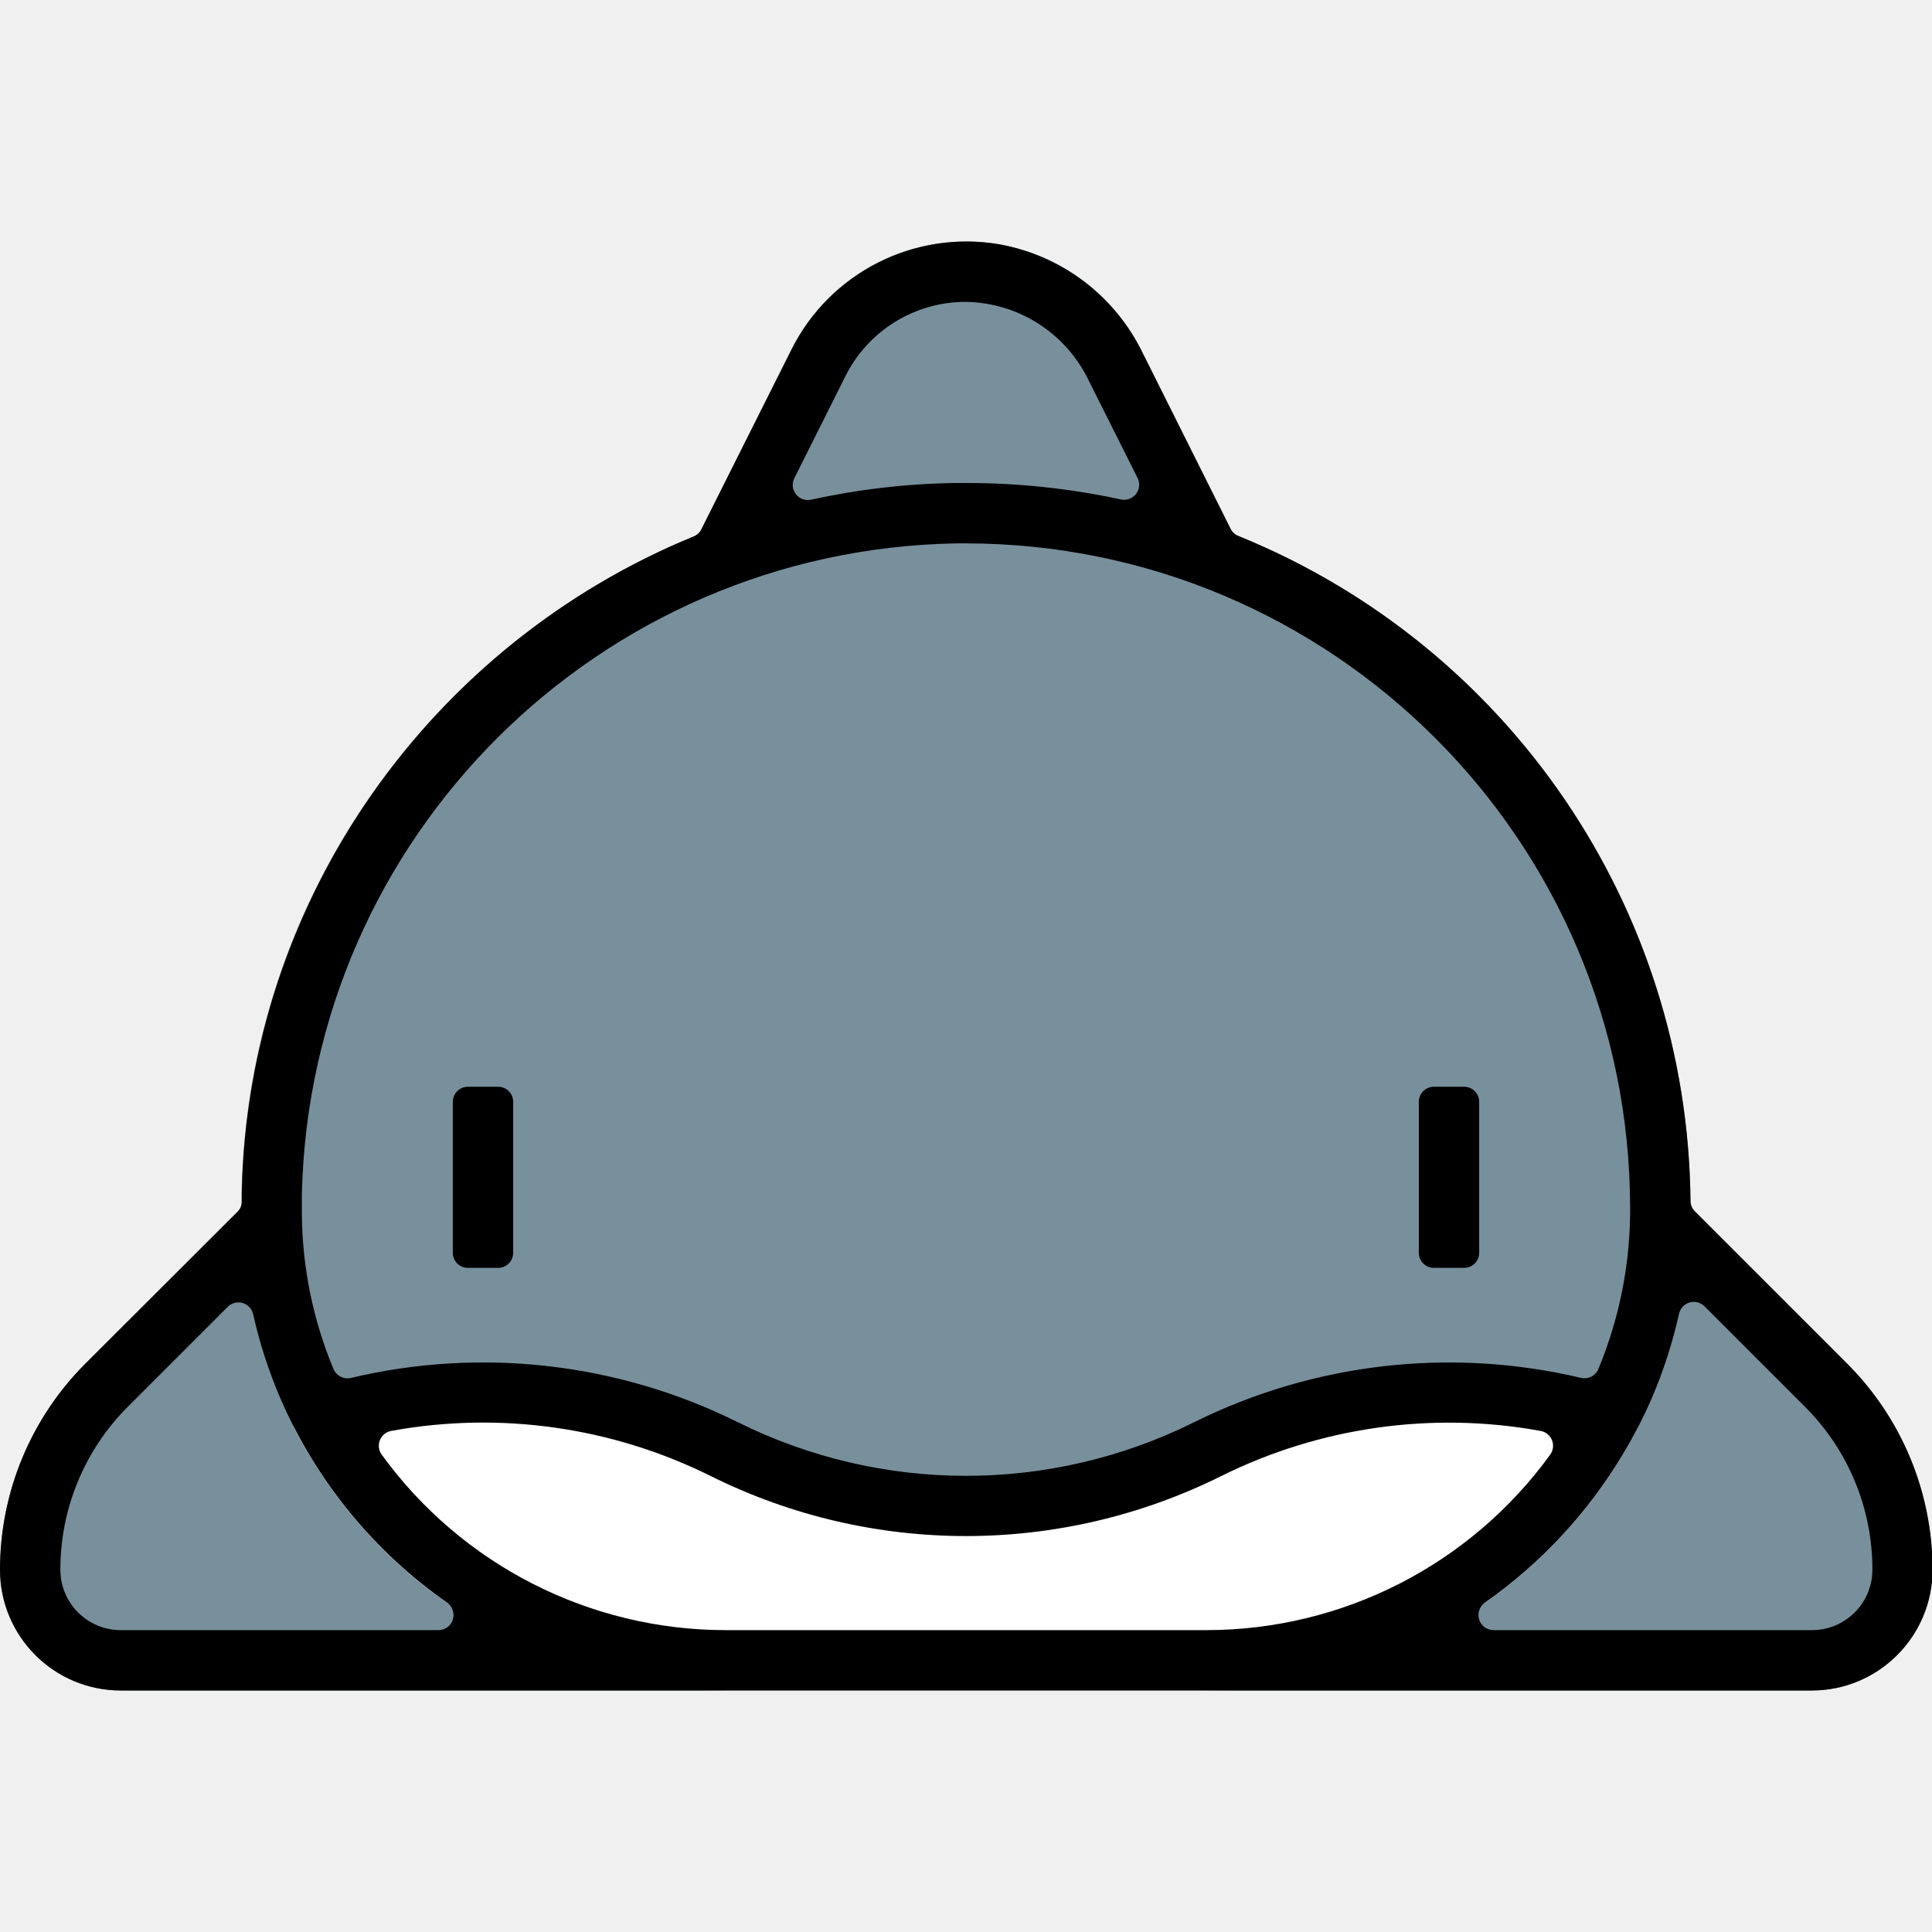
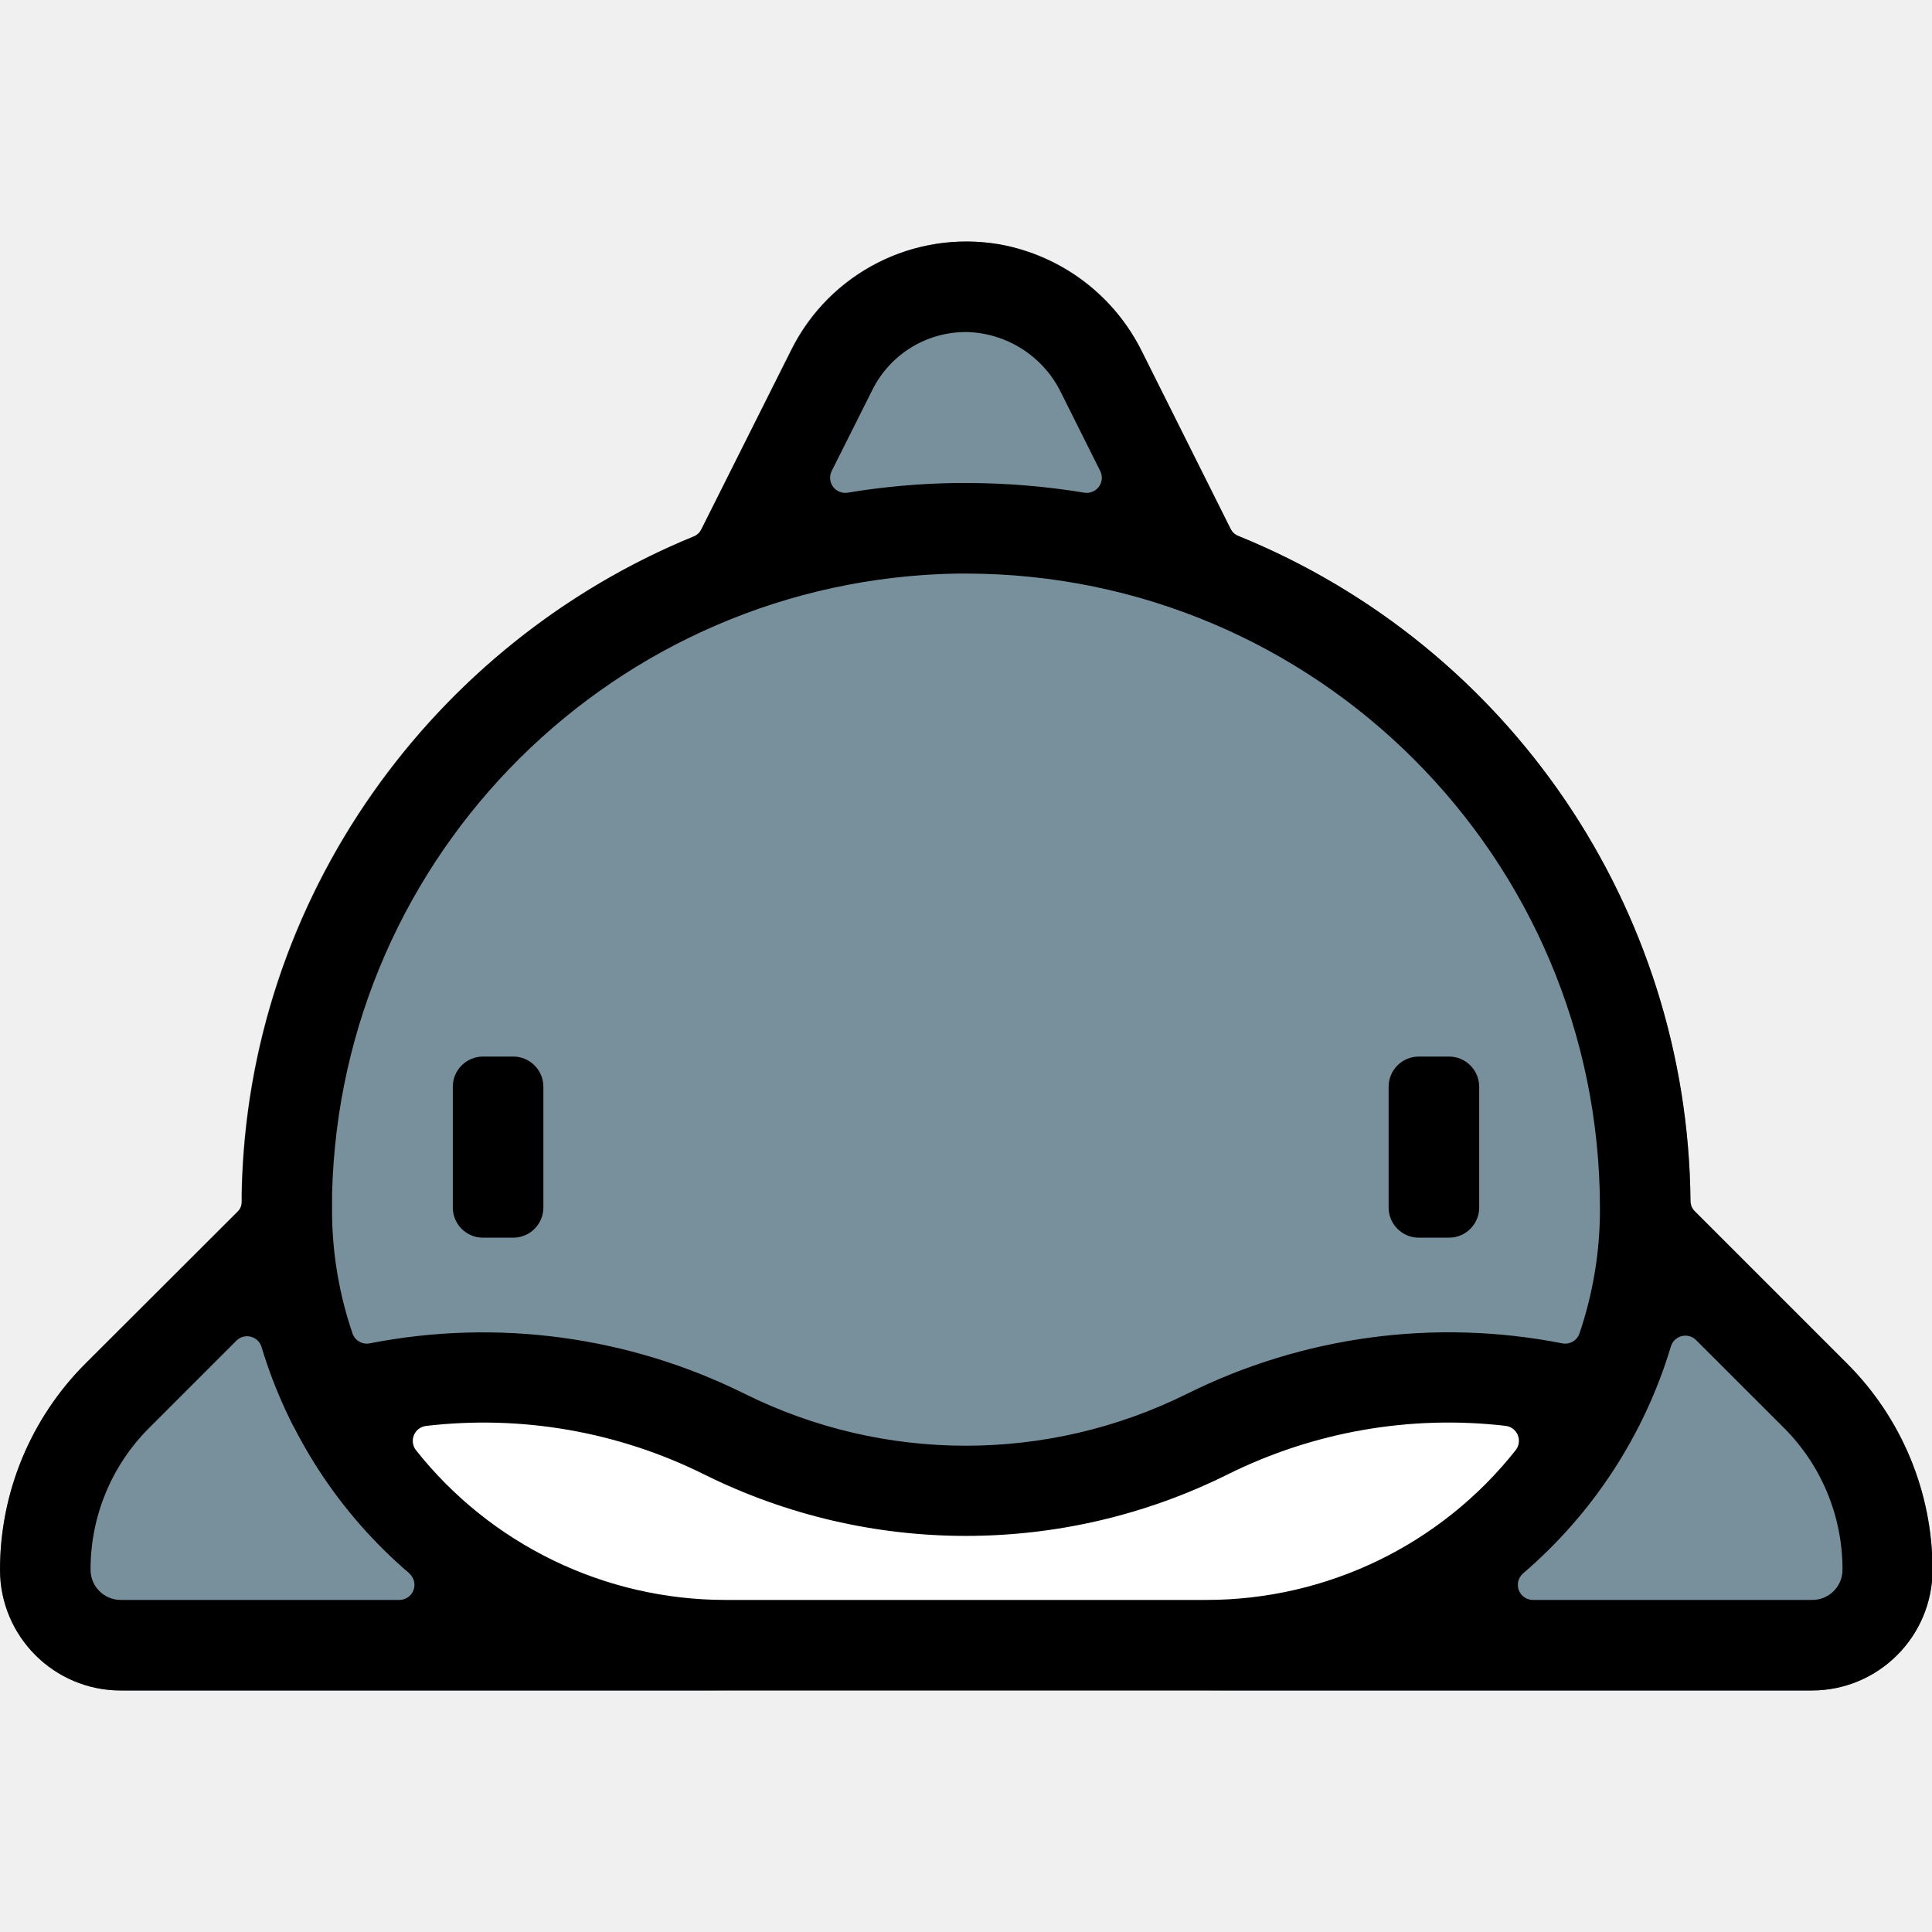
<svg xmlns="http://www.w3.org/2000/svg" viewBox="0 0 256 256">
  <defs>
    <style>.cls-1{fill:#78909c;}.cls-2{fill:#fff;}</style>
  </defs>
  <g id="レイヤー_3" data-name="レイヤー 3">
    <path class="cls-1" d="M96,224H16A16,16,0,0,1,0,208H0a38.63,38.63,0,0,1,11.31-27.31L64,128Z" />
    <path class="cls-1" d="M160.07,224h80a16,16,0,0,0,16-16h0a38.63,38.63,0,0,0-11.31-27.31L192.07,128Z" />
    <path class="cls-1" d="M64,128l40.84-81.69A25.9,25.9,0,0,1,128,32h0a25.9,25.9,0,0,1,23.16,14.31L192,128Z" />
    <path class="cls-1" d="M126.64,64C75.15,64.72,33,106.58,32,158.06c0,1,0,2.05,0,3.07C32.41,196.05,61.2,224,96.12,224h63.75c35.08,0,63.86-28.18,64.13-63.26V160A96,96,0,0,0,126.64,64Z" />
    <path class="cls-2" d="M96.12,224h63.75a64.26,64.26,0,0,0,57.23-35,71.56,71.56,0,0,0-57.1,3h0a71.57,71.57,0,0,1-64,0h0a71.55,71.55,0,0,0-57.13-3A64.3,64.3,0,0,0,96.12,224Z" />
  </g>
-   <g id="レイヤー_5" data-name="レイヤー 5">
-     <rect x="60" y="144" width="8" height="24" rx="2" />
-     <rect x="188" y="144" width="8" height="24" rx="2" />
-     <path d="M244.76,180.69,224.57,160.5a2,2,0,0,1-.57-1.39A96.07,96.07,0,0,0,164.06,71a1.94,1.94,0,0,1-1-.94l-11.65-23.3a26.37,26.37,0,0,0-19.06-14.4,25.91,25.91,0,0,0-27.48,14L92.93,70.14a2,2,0,0,1-1,.94c-34.47,14.11-59.12,47.75-59.89,87,0,.37,0,.73,0,1.1a2,2,0,0,1-.59,1.42L11.31,180.69A38.63,38.63,0,0,0,0,208H0a16,16,0,0,0,16,16H240.07a16,16,0,0,0,16-16h0A38.63,38.63,0,0,0,244.76,180.69ZM112,49.89A17.79,17.79,0,0,1,127.77,40a18.35,18.35,0,0,1,16.45,10.34l6.52,13a2,2,0,0,1-2.22,2.84A96.35,96.35,0,0,0,128,64h-1.36a95.32,95.32,0,0,0-19.16,2.21,2,2,0,0,1-2.23-2.84ZM40,158.22A88.29,88.29,0,0,1,126.75,72H128a88.12,88.12,0,0,1,88,88v.72a55,55,0,0,1-4.22,20.71,2,2,0,0,1-2.31,1.14,76,76,0,0,0-51.26,5.89,67.86,67.86,0,0,1-60.42,0,75.89,75.89,0,0,0-51.28-5.88,2,2,0,0,1-2.31-1.15A54.44,54.44,0,0,1,40,161C40,160.1,40,159.16,40,158.22ZM16,216a8,8,0,0,1-8-7.88,30.48,30.48,0,0,1,9-21.78l13.18-13.18a2,2,0,0,1,3.37,1,62.6,62.6,0,0,0,3.64,11.22h0a64.05,64.05,0,0,0,22.08,27A2,2,0,0,1,58.08,216Zm80.12,0a56.31,56.31,0,0,1-45.54-23.25,2,2,0,0,1,1.27-3.15,67.75,67.75,0,0,1,42.36,6,75.91,75.91,0,0,0,67.58,0,67.85,67.85,0,0,1,42.32-6,2,2,0,0,1,1.29,3.16A56.26,56.26,0,0,1,159.87,216Zm144,0H197.89a2,2,0,0,1-1.16-3.62,64.29,64.29,0,0,0,18.41-19.84h0a63.56,63.56,0,0,0,3.68-7.16h0a63.38,63.38,0,0,0,3.66-11.29,2,2,0,0,1,3.37-1l13.25,13.25a30.39,30.39,0,0,1,9,21.78A8,8,0,0,1,240.07,216Z" />
+   <g id="レイヤー_9" data-name="レイヤー 9">
+     <rect x="60" y="140" width="12" height="24" rx="4" />
+     <rect x="184" y="140" width="12" height="24" rx="4" />
+     <path d="M244.76,180.69,224.57,160.5a2,2,0,0,1-.57-1.39A96.07,96.07,0,0,0,164.06,71a1.94,1.94,0,0,1-1-.94l-11.65-23.3a26.37,26.37,0,0,0-19.06-14.4,25.91,25.91,0,0,0-27.48,14L92.93,70.14a2,2,0,0,1-1,.94c-34.47,14.11-59.12,47.75-59.89,87,0,.37,0,.73,0,1.1a2,2,0,0,1-.59,1.42L11.31,180.69A38.63,38.63,0,0,0,0,208H0a16,16,0,0,0,16,16H240.07a16,16,0,0,0,16-16h0A38.63,38.63,0,0,0,244.76,180.69Zm-129.18-129A13.82,13.82,0,0,1,128.19,44a14.29,14.29,0,0,1,12.42,8.06l5.18,10.36a2,2,0,0,1-2.12,2.86A96.33,96.33,0,0,0,128,64h-1.36a96.49,96.49,0,0,0-14.32,1.28,2,2,0,0,1-2.12-2.86ZM44,158.3A84.29,84.29,0,0,1,126.81,76H128a84.09,84.09,0,0,1,84,84v.65a51,51,0,0,1-2.7,16A2,2,0,0,1,207,178a77.88,77.88,0,0,0-49.7,6.68,65.87,65.87,0,0,1-58.64,0A77.94,77.94,0,0,0,49,178a2,2,0,0,1-2.28-1.28A50.62,50.62,0,0,1,44,161C44,160.1,44,159.19,44,158.3ZM16,212a4,4,0,0,1-4-3.93,26.44,26.44,0,0,1,7.8-18.9l11.53-11.53a2,2,0,0,1,3.33.86,63.65,63.65,0,0,0,19.58,30,2,2,0,0,1-1.32,3.5Zm80.12,0a52.32,52.32,0,0,1-41-19.84,2,2,0,0,1,1.36-3.22,65.61,65.61,0,0,1,36.83,6.43,77.9,77.9,0,0,0,69.36,0,65.72,65.72,0,0,1,36.81-6.44,2,2,0,0,1,1.36,3.22,52.25,52.25,0,0,1-41,19.85Zm144,0h-37a2,2,0,0,1-1.32-3.5,63.75,63.75,0,0,0,19.6-30.08,2,2,0,0,1,3.33-.86l11.62,11.61a26.47,26.47,0,0,1,7.79,18.9A4,4,0,0,1,240.07,212Z" />
  </g>
</svg>
